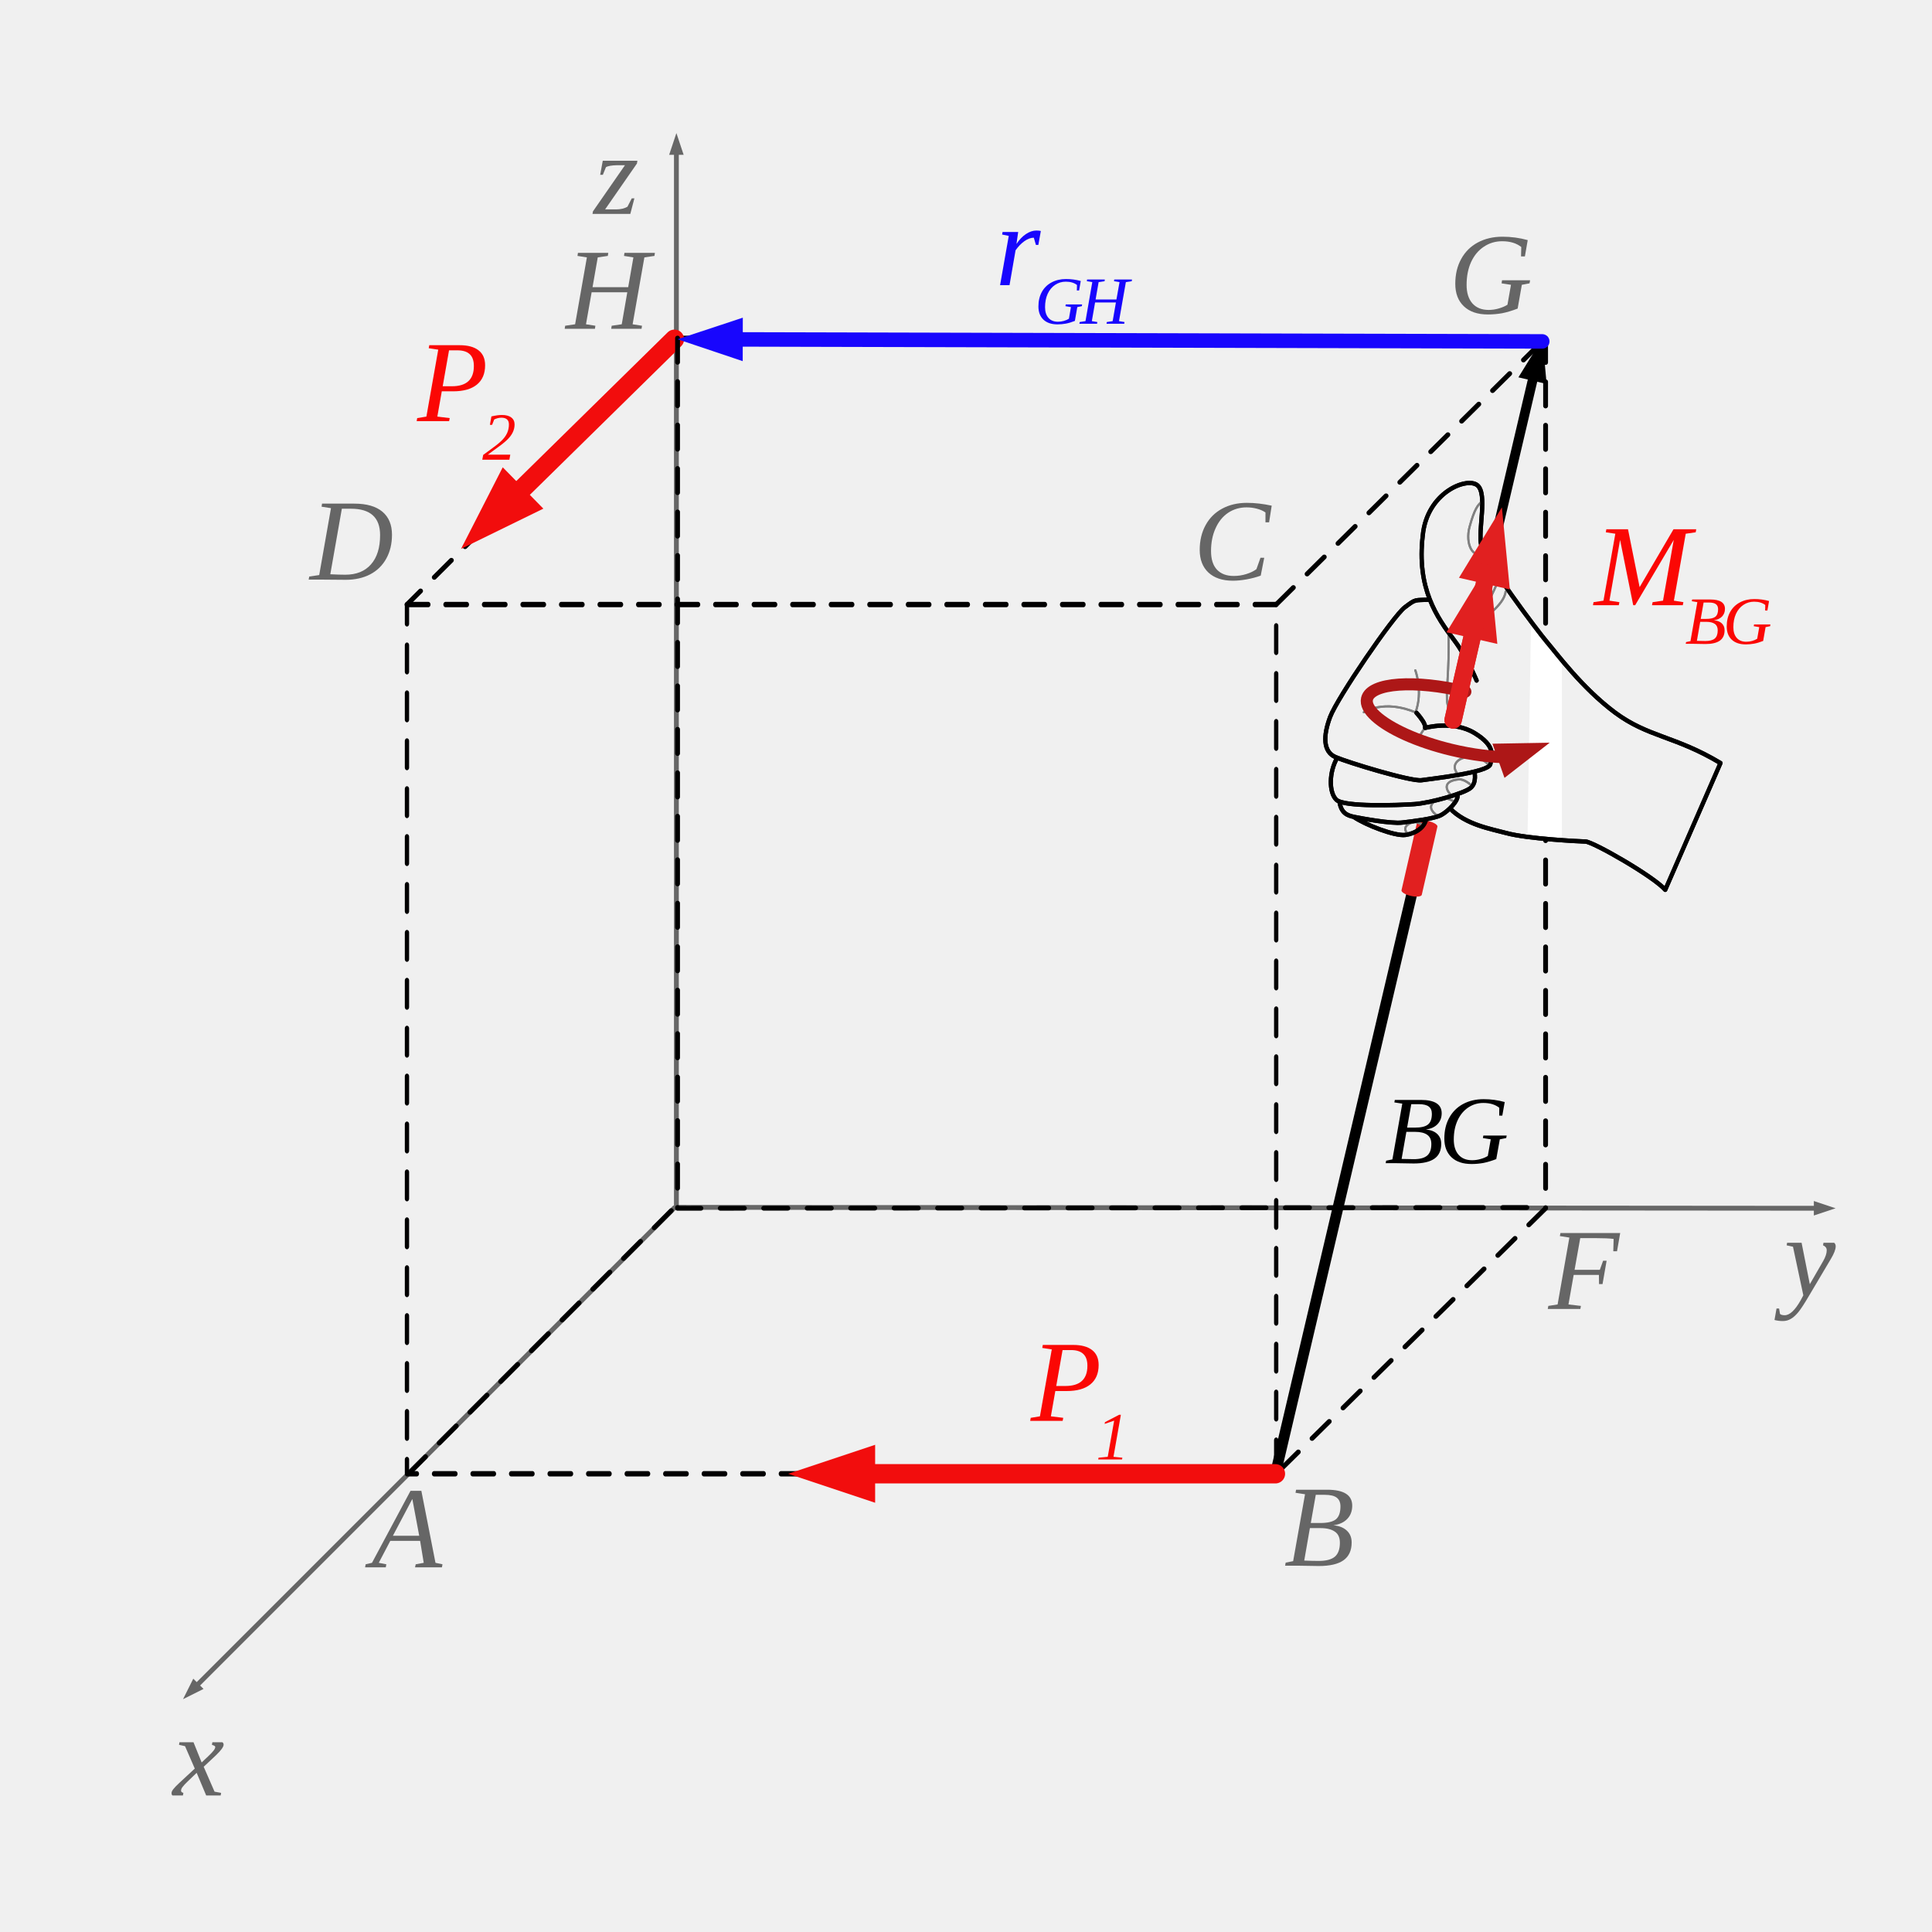
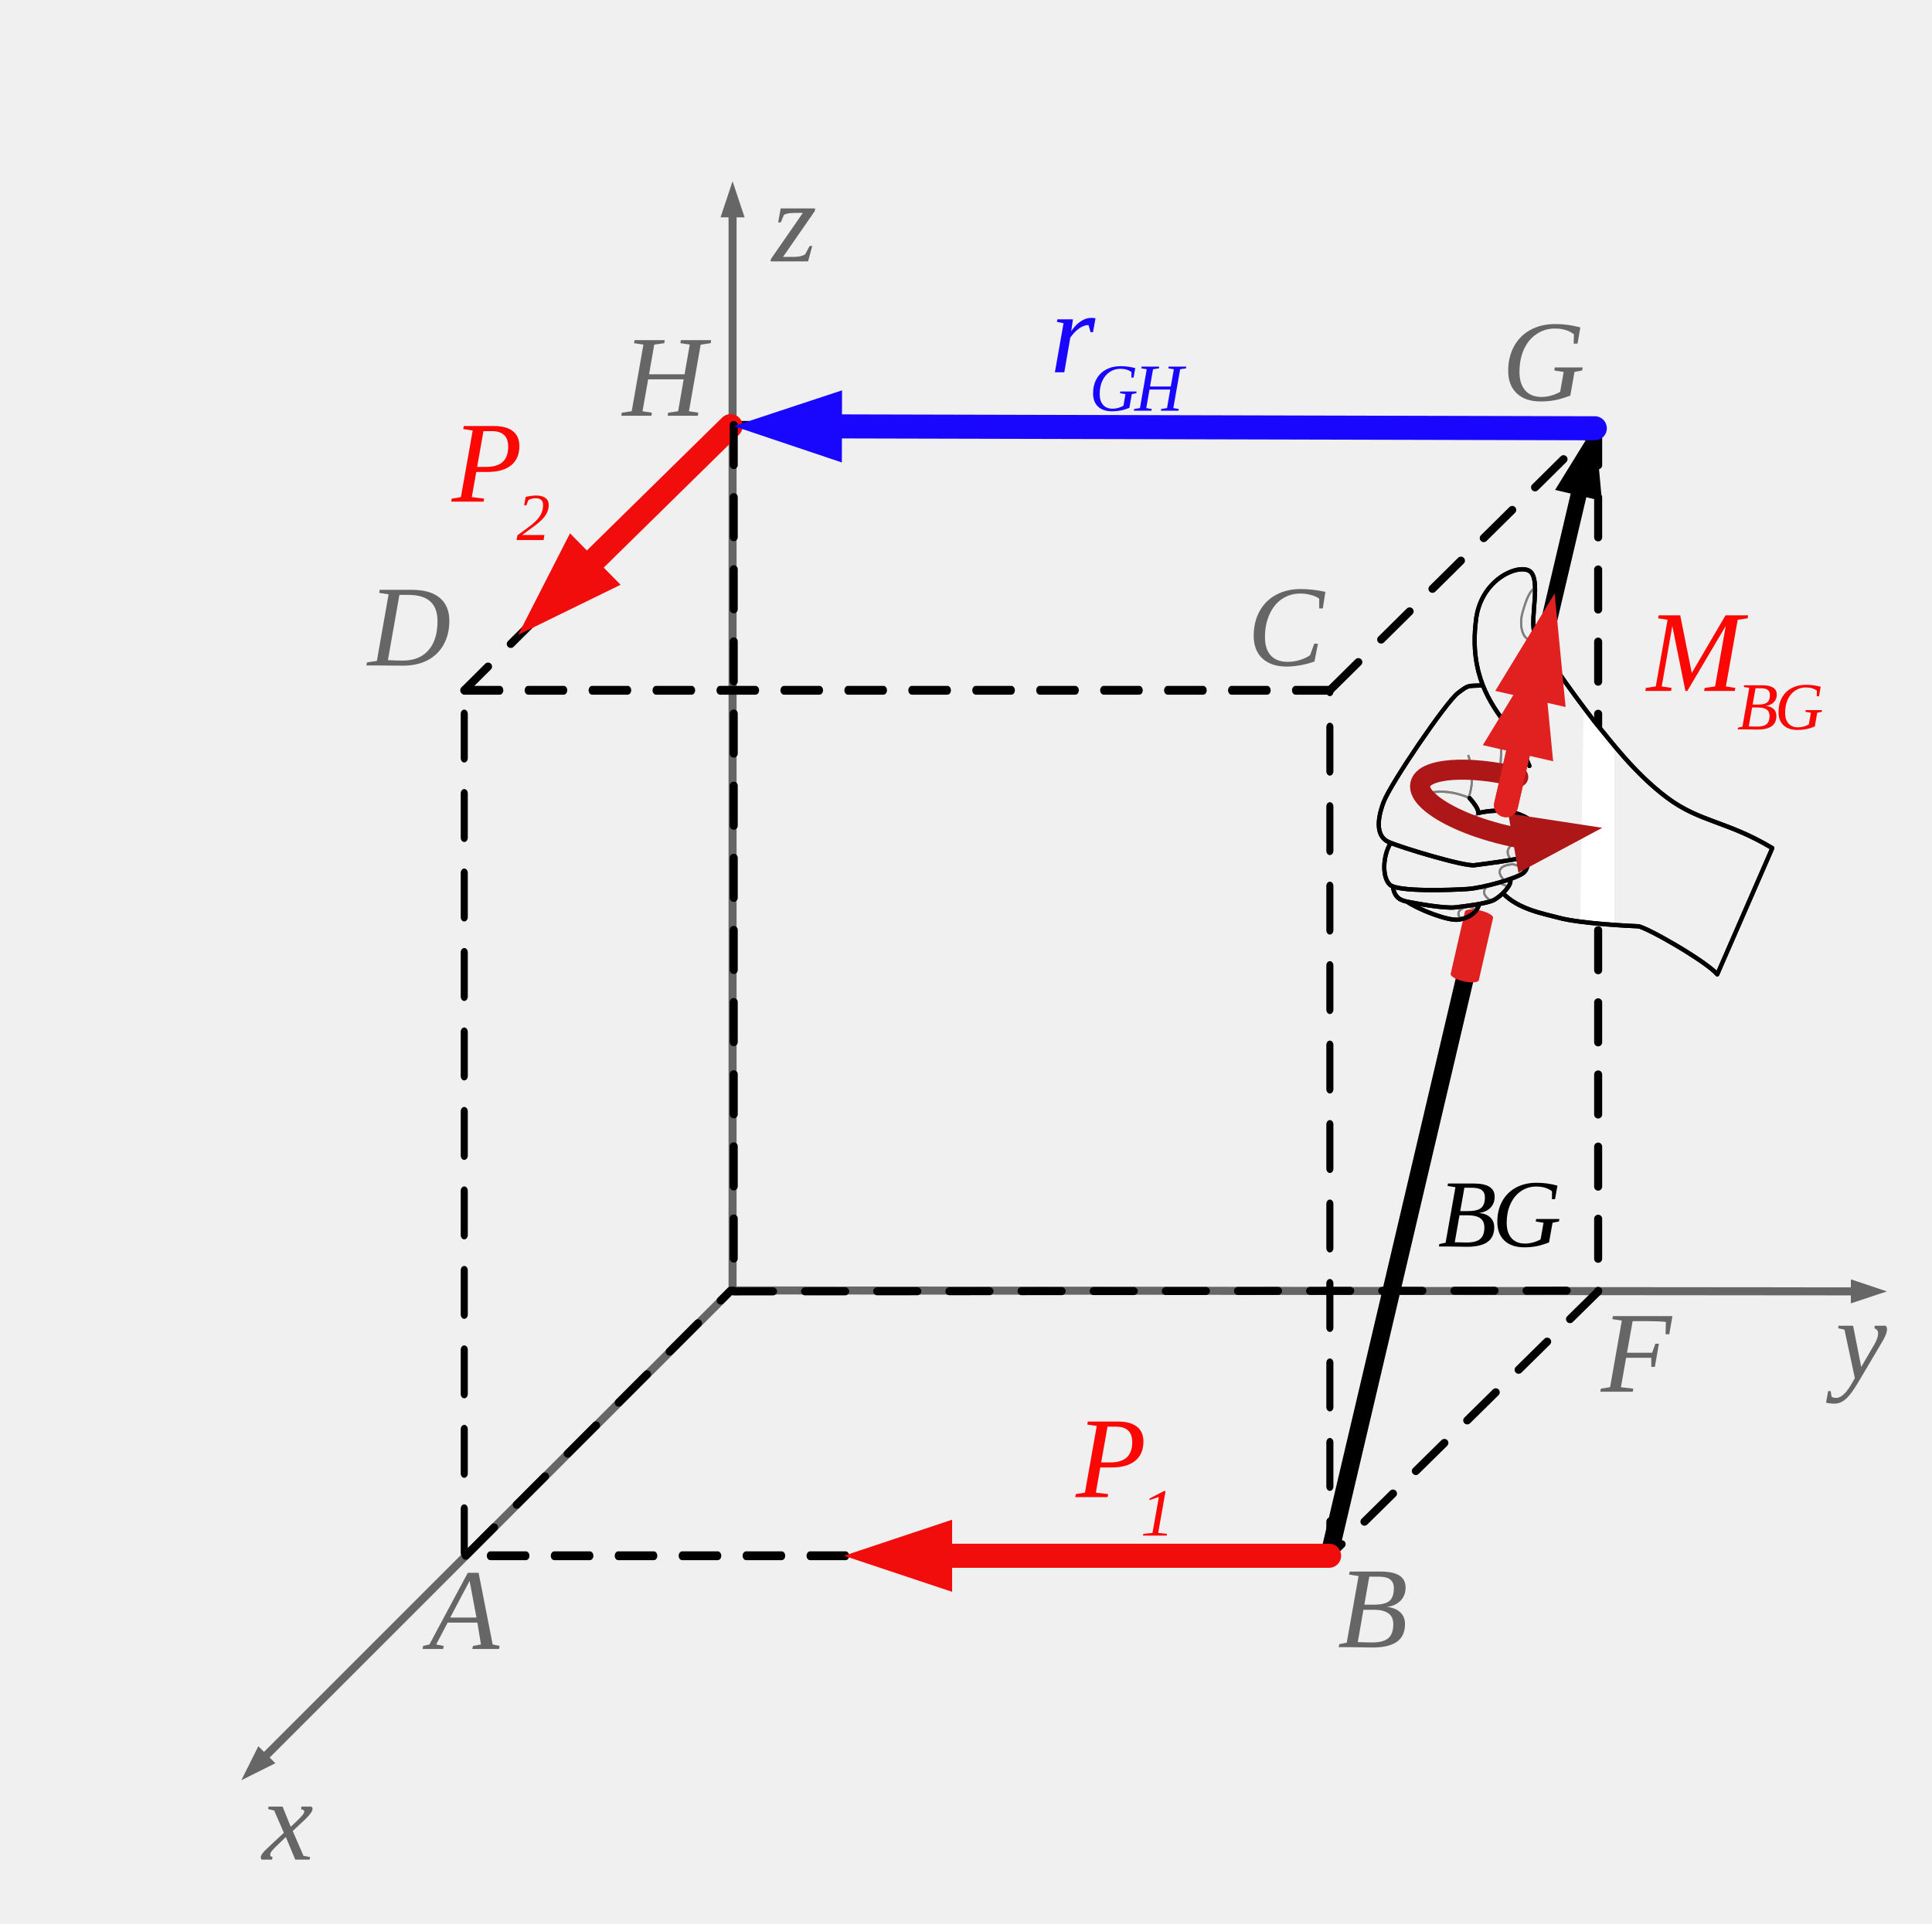
- <svg xmlns="http://www.w3.org/2000/svg" width="100%" height="100%" viewBox="0 0 400 400" version="1.1" xml:space="preserve" style="fill-rule:evenodd;clip-rule:evenodd;stroke-linecap:round;stroke-linejoin:round;stroke-miterlimit:1.5;">
-   <g transform="matrix(1,0,0,1,-1500,0)">
-     <g id="_3d-moment-about-line-simple-solution" transform="matrix(0.190476,0,0,0.266667,1500,0)">
+ <svg xmlns="http://www.w3.org/2000/svg" width="100%" height="100%" viewBox="0 0 241 240" version="1.1" xml:space="preserve" style="fill-rule:evenodd;clip-rule:evenodd;stroke-linecap:round;stroke-linejoin:round;stroke-miterlimit:1.5;">
+   <g transform="matrix(1,0,0,1,-667,0)">
+     <g id="_3d-moment-about-line-simple-solution" transform="matrix(0.114286,0,0,0.16,667.771,0)">
      <rect x="0" y="0" width="2100" height="1500" style="fill:none;" />
-       <g transform="matrix(2.63678,0,0,3.23061,559.076,-173.785)">
-         <g transform="matrix(1.99106,-0,-0,1.16077,-212.03,53.7931)">
-           <path d="M141.542,32.052L140.042,27.552L138.542,32.052L141.542,32.052Z" style="fill:rgb(102,102,102);" />
-           <path d="M375.541,248.658L380.04,250.161L375.539,251.658L375.541,248.658Z" style="fill:rgb(102,102,102);" />
-           <path d="M140.042,31.152L140.042,249.965C140.042,249.965 346.509,250.134 376.44,250.159" style="fill:none;stroke:rgb(102,102,102);stroke-width:1px;" />
-         </g>
-       </g>
-       <g transform="matrix(7.72627,0.105133,0.147186,5.51876,-13128.4,-7849.54)">
-         <g transform="matrix(0.679747,-0.0129492,-0.0129492,0.679747,1672.7,1390.47)">
-           <path d="M42.141,349.677L37.898,351.798L40.019,347.556L42.141,349.677Z" style="fill:rgb(102,102,102);" />
-           <path d="M139.633,250.063C139.633,250.063 56.188,333.508 40.444,349.253" style="fill:none;stroke:rgb(102,102,102);stroke-width:1px;" />
-         </g>
-       </g>
-       <g transform="matrix(5.25,0,0,3.75,-4880.51,-256.289)">
-         <g transform="matrix(24,0,0,24,1309.66,336.664)">
-                 </g>
-         <text x="1299.01px" y="336.664px" style="font-family:'TimesNewRomanPS-ItalicMT', 'Times New Roman', serif;font-style:italic;font-size:24px;fill:rgb(102,102,102);">y</text>
-       </g>
-       <g transform="matrix(5.25,0,0,3.75,-6631.8,131.494)">
-         <g transform="matrix(24,0,0,24,1309.66,336.664)">
-                 </g>
-         <text x="1299.01px" y="336.664px" style="font-family:'TimesNewRomanPS-ItalicMT', 'Times New Roman', serif;font-style:italic;font-size:24px;fill:rgb(102,102,102);">x</text>
-       </g>
-       <g transform="matrix(5.25,0,0,3.75,-6072.86,-1096.4)">
-         <g transform="matrix(24,0,0,24,1289.01,336.664)">
-                 </g>
-         <text x="1279.67px" y="336.664px" style="font-family:'TimesNewRomanPS-ItalicMT', 'Times New Roman', serif;font-style:italic;font-size:24px;fill:rgb(102,102,102);">z</text>
-       </g>
-       <g transform="matrix(5.12072,0,0,4.5467,-3527.02,-439.974)">
-         <rect x="775.159" y="200" width="184.508" height="148.43" style="fill:none;stroke:rgb(1,0,1);stroke-width:0.91px;stroke-dasharray:4.54,3.64,0,0,0,0;" />
-       </g>
-       <g transform="matrix(5.25,0,0,3.75,-4200,0)">
-         <path d="M1064.22,125.164L1120,70L939.633,70L884.258,125.164" style="fill:none;stroke:black;stroke-width:1px;stroke-dasharray:5,4,0,0,0,0;" />
-       </g>
-       <g transform="matrix(1.65663,0,0,5.62389,90.8808,-461.472)">
-         <g transform="matrix(3.16909,-0,-0,0.666798,-54.8589,82.0556)">
-           <path d="M104.086,96.75L95.451,113.644L112.496,105.31L104.086,96.75Z" style="fill:rgb(242,13,13);" />
-           <path d="M105.723,103.553C118.777,90.729 139.633,70.239 139.633,70.239" style="fill:none;stroke:rgb(242,13,13);stroke-width:4px;" />
-         </g>
-       </g>
-       <g transform="matrix(5.02587,0.680723,0.953012,0.855571,-4015.87,-559.226)">
-         <g transform="matrix(1.23019,-0.978787,-0.978787,5.1618,795.047,21.0616)">
-           <path d="M314.372,78.12L319.352,70.046L320.212,79.494L314.372,78.12Z" />
-           <path d="M309.099,113.644C309.099,113.644 314.805,89.38 317.704,77.055" style="fill:none;stroke:black;stroke-width:2px;" />
-         </g>
-       </g>
-       <g transform="matrix(5.12618,0.376049,0.526469,2.15104,-4228.89,87.7483)">
-         <path d="M1064.06,305.129L1119.35,70.046" style="fill:none;stroke:black;stroke-width:2.23px;" />
-       </g>
-       <g transform="matrix(5.25,0,0,3.75,-4200,0)">
-         <path d="M1120,70.046L1120,250.161L1064.22,305.129" style="fill:none;stroke:black;stroke-width:1px;stroke-dasharray:5,4,0,0,0,0;" />
-       </g>
-       <g transform="matrix(1.17746,0.202236,-0.264255,0.78497,-199.588,3.24408)">
-         <g transform="matrix(-1.85379,0.138135,-0.315885,-0.671065,3130.28,1253.89)">
-           <path d="M616.846,1292.29L600.719,1389.01" style="fill:none;stroke:rgb(225,32,32);stroke-width:9.92px;" />
+       <g transform="matrix(2.63673,0,0,3.34996,616.702,-146.002)">
+         <g transform="matrix(3.31851,-0,-0,1.86569,-236.449,43.5831)">
+           <path d="M92.882,27.114L91.382,22.614L89.882,27.114L92.882,27.114Z" style="fill:rgb(102,102,102);" />
+           <path d="M230.879,159.611L235.378,161.115L230.876,162.611L230.879,159.611Z" style="fill:rgb(102,102,102);" />
+           <path d="M91.382,26.214L91.382,160.992C91.382,160.992 209.5,161.093 231.778,161.112" style="fill:none;stroke:rgb(102,102,102);stroke-width:1px;" />
+         </g>
+       </g>
+       <g transform="matrix(7.7261,0.10513,0.147183,5.51864,-13070.4,-7780.49)">
+         <g transform="matrix(1.13294,-0.0215825,-0.0215825,1.13294,1664.6,1378.15)">
+           <path d="M34.339,219.974L30.097,222.096L32.218,217.853L34.339,219.974Z" style="fill:rgb(102,102,102);" />
+           <path d="M91.137,161.056C91.137,161.056 44.196,207.997 32.642,219.55" style="fill:none;stroke:rgb(102,102,102);stroke-width:1px;" />
+         </g>
+       </g>
+       <g transform="matrix(8.75,0,0,6.25,-9301.74,-987.427)">
+         <g transform="matrix(14.4,0,0,14.4,1297.66,329.998)">
+                 </g>
+         <text x="1291.27px" y="329.998px" style="font-family:'TimesNewRomanPS-ItalicMT', 'Times New Roman', serif;font-style:italic;font-size:14.4px;fill:rgb(102,102,102);">y</text>
+       </g>
+       <g transform="matrix(8.75,0,0,6.25,-11019.2,-612.475)">
+         <g transform="matrix(14.4,0,0,14.4,1297.66,329.998)">
+                 </g>
+         <text x="1291.27px" y="329.998px" style="font-family:'TimesNewRomanPS-ItalicMT', 'Times New Roman', serif;font-style:italic;font-size:14.4px;fill:rgb(102,102,102);">x</text>
+       </g>
+       <g transform="matrix(8.75,0,0,6.25,-10361.5,-1858.66)">
+         <g transform="matrix(14.4,0,0,14.4,1285.27,329.998)">
+                 </g>
+         <text x="1279.67px" y="329.998px" style="font-family:'TimesNewRomanPS-ItalicMT', 'Times New Roman', serif;font-style:italic;font-size:14.4px;fill:rgb(102,102,102);">z</text>
+       </g>
+       <g transform="matrix(5.12062,0,0,4.54661,-3469.31,-371.084)">
+         <rect x="775.159" y="200" width="184.508" height="148.43" style="fill:none;stroke:rgb(1,0,1);stroke-width:1.51px;stroke-dasharray:7.57,6.06,0,0,0,0;" />
+       </g>
+       <g transform="matrix(5.24989,0,0,3.74992,-4142.27,68.8812)">
+         <path d="M1064.22,125.164L1120,70L939.633,70L884.258,125.164" style="fill:none;stroke:black;stroke-width:1.67px;stroke-dasharray:8.33,6.67,0,0,0,0;" />
+       </g>
+       <g transform="matrix(1.65659,0,0,5.62377,148.517,-392.581)">
+         <g transform="matrix(5.28192,-0,-0,1.11135,-93.726,69.8074)">
+           <path d="M71.104,66.535L64.628,79.206L77.412,72.955L71.104,66.535Z" style="fill:rgb(242,13,13);" />
+           <path d="M72.332,71.637C80.159,63.948 91.137,53.163 91.137,53.163" style="fill:none;stroke:rgb(242,13,13);stroke-width:3px;" />
+         </g>
+       </g>
+       <g transform="matrix(5.02576,0.680708,0.952992,0.855553,-3958.15,-490.333)">
+         <g transform="matrix(2.05037,-1.63135,-1.63135,8.60317,797.938,-61.7496)">
+           <path d="M193.985,61.122L198.966,53.048L199.826,62.495L193.985,61.122Z" />
+           <path d="M192.814,79.206C192.814,79.206 195.495,67.805 197.317,60.056" style="fill:none;stroke:black;stroke-width:2px;" />
+         </g>
+       </g>
+       <g transform="matrix(5.12607,0.376041,0.526458,2.151,-4171.16,156.628)">
+         <path d="M1064.06,305.129L1119.35,70.046" style="fill:none;stroke:black;stroke-width:3.71px;" />
+       </g>
+       <g transform="matrix(5.24989,0,0,3.74992,-4142.27,68.8812)">
+         <path d="M1120,70.046L1120,250.161L1064.22,305.129" style="fill:none;stroke:black;stroke-width:1.67px;stroke-dasharray:8.33,6.67,0,0,0,0;" />
+       </g>
+       <g transform="matrix(1.17743,0.202232,-0.26425,0.784954,-141.946,72.1252)">
+         <g transform="matrix(-1.85389,0.128396,-0.315338,-0.615082,3129.63,1187.55)">
+           <path d="M616.846,1292.29L600.719,1389.01" style="fill:none;stroke:rgb(225,32,32);stroke-width:13.83px;" />
        </g>
        <g transform="matrix(4.21505,-1.08595,1.01355,4.51612,-6163.21,1583.73)">
          <path d="M1816.98,128.689L1823.37,136.706L1823.37,173.968L1816.26,173.273L1816.98,128.689Z" style="fill:white;" />
        </g>
        <g transform="matrix(1.87936,0.0807829,-0.0689263,2.082,-1115.52,-1835.14)">
          <g id="path1040" transform="matrix(1,0,0,1,477.729,-403.466)">
            <path d="M994.385,1304.03C993.258,1312.48 992.131,1318.68 989.596,1320.93" style="fill:none;stroke:rgb(128,128,128);stroke-width:1px;stroke-miterlimit:4;" />
          </g>
          <g id="path1038" transform="matrix(1,0,0,1,477.729,-403.466)">
            <path d="M999.032,1308.96C1000.16,1315.3 991.286,1324.88 991.286,1324.88" style="fill:none;stroke:rgb(128,128,128);stroke-width:1px;stroke-miterlimit:4;" />
          </g>
          <g id="path1036" transform="matrix(1,0,0,1,477.729,-403.466)">
            <path d="M1000.24,1406.36C995.44,1403.83 995.637,1400.51 1001.41,1398.32C1004.02,1397.26 1008.08,1399.36 1008.08,1399.36" style="fill:none;stroke:rgb(128,128,128);stroke-width:1px;stroke-miterlimit:4;" />
          </g>
          <g id="path1034" transform="matrix(1,0,0,1,477.729,-403.466)">
            <path d="M983.817,1293.97C980.141,1299.15 974.166,1292.97 974.166,1284.61C974.166,1276.24 975.115,1273.96 976.732,1271.81" style="fill:none;stroke:rgb(128,128,128);stroke-width:1px;stroke-miterlimit:4;" />
          </g>
          <g id="path1032" transform="matrix(1,0,0,1,477.729,-403.466)">
            <path d="M1000.88,1396.29C996.074,1393.76 997.468,1389.17 1003.24,1386.98C1009.02,1384.79 1013.86,1388.37 1013.86,1388.37" style="fill:none;stroke:rgb(128,128,128);stroke-width:1px;stroke-miterlimit:4;" />
          </g>
          <g id="path1030" transform="matrix(1,0,0,1,477.729,-403.466)">
            <path d="M977.946,1334.31C983.527,1351.33 984.323,1361.89 986.713,1366.27C989.103,1370.65 992.517,1375.23 992.517,1375.23" style="fill:none;stroke:rgb(128,128,128);stroke-width:1px;stroke-miterlimit:4;" />
          </g>
          <g id="path1028" transform="matrix(1,0,0,1,477.729,-403.466)">
            <path d="M973.059,1373.97C973.967,1363.68 967.594,1355.32 967.594,1355.32" style="fill:none;stroke:rgb(128,128,128);stroke-width:1px;stroke-miterlimit:4;" />
          </g>
          <g id="path1026" transform="matrix(1,0,0,1,477.729,-403.466)">
            <path d="M973.542,1374.03C956.839,1371.85 949.271,1380.41 949.271,1380.41" style="fill:none;stroke:rgb(128,128,128);stroke-width:1px;stroke-miterlimit:4;" />
          </g>
          <g id="path1023" transform="matrix(1,0,0,1,477.729,-403.466)">
            <path d="M979.457,1379.66C977.751,1383 977.751,1387.18 977.751,1387.18" style="fill:none;stroke:rgb(128,128,128);stroke-width:1px;stroke-miterlimit:4;" />
          </g>
          <g id="path1020" transform="matrix(1,0,0,1,477.729,-403.466)">
            <path d="M986.009,1429.26C982.38,1427.96 982.142,1425.46 985.912,1423.13C987.606,1422.02 990.669,1423.09 990.669,1423.09" style="fill:none;stroke:rgb(128,128,128);stroke-width:1px;stroke-miterlimit:4;" />
          </g>
          <g id="path1005" transform="matrix(1,0,0,1,477.729,-403.466)">
            <path d="M996.227,1417.06C991.08,1415.34 990.742,1412.04 996.09,1408.94C998.492,1407.48 1002.84,1408.9 1002.84,1408.9" style="fill:none;stroke:rgb(128,128,128);stroke-width:1px;stroke-miterlimit:4;" />
          </g>
          <g id="path1007" transform="matrix(1,0,0,1,477.729,-403.466)">
            <path d="M992.836,1347.29C988.506,1359.9 989.672,1370.08 993.172,1375.14" style="fill:none;stroke:rgb(128,128,128);stroke-width:1px;stroke-miterlimit:4;" />
          </g>
          <g id="path1009" transform="matrix(1,0,0,1,477.729,-403.466)">
            <path d="M1119.75,1358.1L1110.57,1421.35M1001.16,1412.26C1010.58,1417.55 1022.56,1416.23 1030.3,1416.14C1040.75,1416.02 1064.24,1410.79 1067.76,1409.94C1071.28,1409.1 1103.53,1416.85 1110.57,1421.35M958.006,1428.14C964.388,1430.23 979.457,1431.63 984.104,1429.66C988.751,1427.69 991.879,1423.89 991.582,1420.08M949.477,1423.13C951.713,1427.97 954.671,1428.39 958.332,1428.11C961.994,1427.83 976.077,1426.56 981.006,1424.59C985.935,1422.62 995.37,1418.82 998.046,1416.28C1000.72,1413.75 1004.28,1407.63 1002.93,1405.41M942.886,1403.99C940.87,1411.21 943.404,1420.51 947.911,1422.76C952.418,1425.01 976.922,1417.41 984.245,1414.87C991.568,1412.34 1005.91,1403.75 1008.12,1400.51C1010.33,1397.27 1007.71,1392.88 1007.71,1392.88M965.232,1322.09C958.051,1324.46 958.896,1323.33 954.671,1328.68C950.446,1334.03 935.236,1377.41 934.391,1386.71C933.546,1396 935.518,1403.04 941.996,1403.89C948.474,1404.73 980.02,1405.3 984.527,1403.33C989.033,1401.35 1014.38,1391.5 1014.1,1387.55C1013.82,1383.61 1014.38,1378.82 1002.83,1375.72C991.286,1372.62 979.457,1379.66 979.457,1379.66C979.457,1379.66 979.457,1378.54 977.485,1376.85C975.513,1375.16 973.542,1374.03 973.542,1374.03M1119.75,1358.1C1095.46,1351.73 1083.11,1355.71 1064.79,1348.94C1046.46,1342.17 1030.13,1329.82 1024.55,1326.24C1018.98,1322.65 985.519,1297.95 981.934,1291.58C978.349,1285.2 978.349,1267.68 972.374,1265.29C966.399,1262.9 950.164,1274.92 953.749,1294.43C957.616,1318.74 970.785,1329.11 981.535,1336.99C989.825,1343.07 997.07,1352.13 997.07,1352.13" style="fill:none;stroke:black;stroke-width:2px;stroke-miterlimit:4;" />
          </g>
        </g>
        <g transform="matrix(1.87936,0.0807829,-0.0689263,2.082,-1115.52,-1835.14)">
          <g id="path10401" transform="matrix(1,0,0,1,477.729,-403.466)">
            <path d="M994.385,1304.03C993.258,1312.48 992.131,1318.68 989.596,1320.93" style="fill:none;stroke:rgb(128,128,128);stroke-width:1px;stroke-miterlimit:4;" />
          </g>
          <g id="path10381" transform="matrix(1,0,0,1,477.729,-403.466)">
            <path d="M999.032,1308.96C1000.16,1315.3 991.286,1324.88 991.286,1324.88" style="fill:none;stroke:rgb(128,128,128);stroke-width:1px;stroke-miterlimit:4;" />
          </g>
          <g id="path10361" transform="matrix(1,0,0,1,477.729,-403.466)">
            <path d="M1000.24,1406.36C995.44,1403.83 995.637,1400.51 1001.41,1398.32C1004.02,1397.26 1008.08,1399.36 1008.08,1399.36" style="fill:none;stroke:rgb(128,128,128);stroke-width:1px;stroke-miterlimit:4;" />
          </g>
          <g id="path10341" transform="matrix(1,0,0,1,477.729,-403.466)">
            <path d="M983.817,1293.97C980.141,1299.15 974.166,1292.97 974.166,1284.61C974.166,1276.24 975.115,1273.96 976.732,1271.81" style="fill:none;stroke:rgb(128,128,128);stroke-width:1px;stroke-miterlimit:4;" />
          </g>
          <g id="path10321" transform="matrix(1,0,0,1,477.729,-403.466)">
            <path d="M1000.88,1396.29C996.074,1393.76 997.468,1389.17 1003.24,1386.98C1009.02,1384.79 1013.86,1388.37 1013.86,1388.37" style="fill:none;stroke:rgb(128,128,128);stroke-width:1px;stroke-miterlimit:4;" />
          </g>
          <g id="path10301" transform="matrix(1,0,0,1,477.729,-403.466)">
            <path d="M977.946,1334.31C983.527,1351.33 984.323,1361.89 986.713,1366.27C989.103,1370.65 992.517,1375.23 992.517,1375.23" style="fill:none;stroke:rgb(128,128,128);stroke-width:1px;stroke-miterlimit:4;" />
          </g>
          <g id="path10281" transform="matrix(1,0,0,1,477.729,-403.466)">
            <path d="M973.059,1373.97C973.967,1363.68 967.594,1355.32 967.594,1355.32" style="fill:none;stroke:rgb(128,128,128);stroke-width:1px;stroke-miterlimit:4;" />
          </g>
          <g id="path10261" transform="matrix(1,0,0,1,477.729,-403.466)">
            <path d="M973.542,1374.03C956.839,1371.85 949.271,1380.41 949.271,1380.41" style="fill:none;stroke:rgb(128,128,128);stroke-width:1px;stroke-miterlimit:4;" />
          </g>
          <g id="path10231" transform="matrix(1,0,0,1,477.729,-403.466)">
            <path d="M979.457,1379.66C977.751,1383 977.751,1387.18 977.751,1387.18" style="fill:none;stroke:rgb(128,128,128);stroke-width:1px;stroke-miterlimit:4;" />
          </g>
          <g id="path10201" transform="matrix(1,0,0,1,477.729,-403.466)">
            <path d="M986.009,1429.26C982.38,1427.96 982.142,1425.46 985.912,1423.13C987.606,1422.02 990.669,1423.09 990.669,1423.09" style="fill:none;stroke:rgb(128,128,128);stroke-width:1px;stroke-miterlimit:4;" />
          </g>
          <g id="path10051" transform="matrix(1,0,0,1,477.729,-403.466)">
            <path d="M996.227,1417.06C991.08,1415.34 990.742,1412.04 996.09,1408.94C998.492,1407.48 1002.84,1408.9 1002.84,1408.9" style="fill:none;stroke:rgb(128,128,128);stroke-width:1px;stroke-miterlimit:4;" />
          </g>
          <g id="path10071" transform="matrix(1,0,0,1,477.729,-403.466)">
            <path d="M992.836,1347.29C988.506,1359.9 989.672,1370.08 993.172,1375.14" style="fill:none;stroke:rgb(128,128,128);stroke-width:1px;stroke-miterlimit:4;" />
          </g>
          <g id="path10091" transform="matrix(1,0,0,1,477.729,-403.466)">
            <path d="M1119.75,1358.1L1110.57,1421.35M1001.16,1412.26C1010.58,1417.55 1022.56,1416.23 1030.3,1416.14C1040.75,1416.02 1064.24,1410.79 1067.76,1409.94C1071.28,1409.1 1103.53,1416.85 1110.57,1421.35M958.006,1428.14C964.388,1430.23 979.457,1431.63 984.104,1429.66C988.751,1427.69 991.879,1423.89 991.582,1420.08M949.477,1423.13C951.713,1427.97 954.671,1428.39 958.332,1428.11C961.994,1427.83 976.077,1426.56 981.006,1424.59C985.935,1422.62 995.37,1418.82 998.046,1416.28C1000.72,1413.75 1004.28,1407.63 1002.93,1405.41M942.886,1403.99C940.87,1411.21 943.404,1420.51 947.911,1422.76C952.418,1425.01 976.922,1417.41 984.245,1414.87C991.568,1412.34 1005.91,1403.75 1008.12,1400.51C1010.33,1397.27 1007.71,1392.88 1007.71,1392.88M965.232,1322.09C958.051,1324.46 958.896,1323.33 954.671,1328.68C950.446,1334.03 935.236,1377.41 934.391,1386.71C933.546,1396 935.518,1403.04 941.996,1403.89C948.474,1404.73 980.02,1405.3 984.527,1403.33C989.033,1401.35 1014.38,1391.5 1014.1,1387.55C1013.82,1383.61 1014.38,1378.82 1002.83,1375.72C991.286,1372.62 979.457,1379.66 979.457,1379.66C979.457,1379.66 979.457,1378.54 977.485,1376.85C975.513,1375.16 973.542,1374.03 973.542,1374.03M1119.75,1358.1C1095.46,1351.73 1083.11,1355.71 1064.79,1348.94C1046.46,1342.17 1030.13,1329.82 1024.55,1326.24C1018.98,1322.65 985.519,1297.95 981.934,1291.58C978.349,1285.2 978.349,1267.68 972.374,1265.29C966.399,1262.9 950.164,1274.92 953.749,1294.43C957.616,1318.74 970.785,1329.11 981.535,1336.99C989.825,1343.07 997.07,1352.13 997.07,1352.13" style="fill:none;stroke:black;stroke-width:2px;stroke-miterlimit:4;" />
          </g>
        </g>
        <g transform="matrix(-1.85136,0.387457,-0.329877,-2.10423,3146.86,2781.54)">
-           <g transform="matrix(-2.29344,0.0937806,-0.159805,-2.17564,1330.66,1588.37)">
-             <path d="M302.067,119.62L310.953,105.038L312.594,122.035L302.067,119.62Z" style="fill:rgb(225,32,32);" />
-             <path d="M300.854,149.058C300.854,149.058 305.071,130.677 308.055,117.67" style="fill:none;stroke:rgb(225,32,32);stroke-width:3.6px;" />
+           <g transform="matrix(-3.82249,0.156304,-0.266348,-3.62614,1361.72,1627.19)">
+             <path d="M186.522,86.194L193.926,74.042L195.294,88.207L186.522,86.194Z" style="fill:rgb(225,32,32);" />
+             <path d="M187.867,100.454C187.867,100.454 189.822,91.932 191.511,84.569" style="fill:none;stroke:rgb(225,32,32);stroke-width:3px;" />
          </g>
        </g>
        <g transform="matrix(3.4858,0,0,3.50599,111.449,-5547.91)">
-           <g transform="matrix(1.20921,-0.30974,0.290765,1.28812,13.7464,1569.52)">
-             <path d="M308.992,153.976L320.849,153.766L311.489,161.048L308.992,153.976Z" style="fill:rgb(173,23,23);" />
-             <path d="M303.386,143.199C292.943,140.688 283.829,141.347 283.029,144.672C282.767,145.762 283.433,147.004 284.816,148.27C287.646,150.862 293.479,153.553 300.491,155.239C304.849,156.286 308.975,156.782 312.362,156.763" style="fill:none;stroke:rgb(173,23,23);stroke-width:2.5px;" />
+           <g transform="matrix(2.01539,-0.516244,0.484619,2.1469,-6.42489,1549.65)">
+             <path d="M188.141,101.486L199.864,103.279L189.41,108.878L188.141,101.486Z" style="fill:rgb(173,23,23);" />
+             <path d="M189.387,96.939C183.121,95.432 177.652,95.828 177.172,97.822C177.015,98.476 177.415,99.222 178.244,99.981C179.943,101.536 183.442,103.151 187.65,104.162C188.8,104.439 189.923,104.651 190.993,104.802" style="fill:none;stroke:rgb(173,23,23);stroke-width:2.5px;" />
          </g>
        </g>
        <g transform="matrix(-1.85228,0.29348,-0.324603,-1.56402,3140.61,2141.4)">
-           <g transform="matrix(-2.32096,0.258814,-0.039859,-2.89498,1321.06,1645.95)">
-             <path d="M299.479,130.903L308.365,116.32L310.005,133.318L299.479,130.903Z" style="fill:rgb(225,32,32);" />
-             <path d="M300.854,149.058C300.854,149.058 303.352,138.17 305.467,128.952" style="fill:none;stroke:rgb(225,32,32);stroke-width:3.6px;" />
-           </g>
-         </g>
-       </g>
-       <g transform="matrix(5.25,0,0,3.75,-544.053,-19.6531)">
+           <g transform="matrix(-3.86835,0.431366,-0.0664331,-4.82508,1350.26,1695.95)">
+             <path d="M184.969,92.964L192.373,80.812L193.741,94.976L184.969,92.964Z" style="fill:rgb(225,32,32);" />
+             <path d="M187.867,100.454C187.867,100.454 188.888,96.003 189.958,91.338" style="fill:none;stroke:rgb(225,32,32);stroke-width:3px;" />
+           </g>
+         </g>
+       </g>
+       <g transform="matrix(5.24989,0,0,3.74992,-511.175,44.5324)">
        <text x="190.02px" y="92.43px" style="font-family:'TimesNewRomanPS-ItalicMT', 'Times New Roman', serif;font-style:italic;font-size:24px;fill:rgb(251,7,4);">P</text>
        <g transform="matrix(13.992,0,0,13.992,210.477,100.422)">
                </g>
        <text x="203.481px" y="100.422px" style="font-family:'TimesNewRomanPS-ItalicMT', 'Times New Roman', serif;font-style:italic;font-size:13.992px;fill:rgb(251,7,4);">2</text>
      </g>
-       <g transform="matrix(5.25,0,0,3.75,122.83,756.532)">
+       <g transform="matrix(5.24989,0,0,3.74992,169.958,820.775)">
        <text x="190.02px" y="92.43px" style="font-family:'TimesNewRomanPS-ItalicMT', 'Times New Roman', serif;font-style:italic;font-size:24px;fill:rgb(251,7,4);">P</text>
        <g transform="matrix(13.992,0,0,13.992,210.477,100.422)">
                </g>
        <text x="203.481px" y="100.422px" style="font-family:'TimesNewRomanPS-ItalicMT', 'Times New Roman', serif;font-style:italic;font-size:13.992px;fill:rgb(251,7,4);">1</text>
      </g>
-       <g transform="matrix(5.25,0,0,3.75,735.382,123.259)">
+       <g transform="matrix(5.24989,0,0,3.74992,793.004,192.138)">
        <text x="190.02px" y="92.43px" style="font-family:'TimesNewRomanPS-ItalicMT', 'Times New Roman', serif;font-style:italic;font-size:24px;fill:rgb(251,7,4);">M</text>
        <g transform="matrix(13.992,0,0,13.992,226.764,100.422)">
                </g>
        <text x="208.813px" y="100.422px" style="font-family:'TimesNewRomanPS-ItalicMT', 'Times New Roman', serif;font-style:italic;font-size:13.992px;fill:rgb(251,7,4);">B<tspan x="216.66px " y="100.422px ">G</tspan>
        </text>
      </g>
-       <g transform="matrix(5.25,0,0,3.75,-4200,0)">
-         <path d="M940.281,70L940.281,250.161L1120,250" style="fill:none;stroke:black;stroke-width:1px;stroke-dasharray:5,4,0,0,0,0;" />
-       </g>
-       <g transform="matrix(5.25,0,0,3.75,-4200,0)">
-         <path d="M884.567,305.129L939.633,250" style="fill:none;stroke:black;stroke-width:1px;stroke-dasharray:5,4,0,0,0,0;" />
-       </g>
-       <g transform="matrix(7.86018,0,0,5.62389,-1429.24,-13547.3)">
+       <g transform="matrix(5.24989,0,0,3.74992,-4142.27,68.8812)">
+         <path d="M940.281,70L940.281,250.161L1120,250" style="fill:none;stroke:black;stroke-width:1.67px;stroke-dasharray:8.33,6.67,0,0,0,0;" />
+       </g>
+       <g transform="matrix(5.24989,0,0,3.74992,-4142.27,68.8812)">
+         <path d="M884.567,305.129L939.633,250" style="fill:none;stroke:black;stroke-width:1.67px;stroke-dasharray:8.33,6.67,0,0,0,0;" />
+       </g>
+       <g transform="matrix(7.86002,0,0,5.62377,-1371.57,-13478.1)">
        <g transform="matrix(16.0031,0,0,16.0031,242.969,2625.26)">
                </g>
        <text x="233.194px" y="2625.26px" style="font-family:'TimesNewRomanPS-ItalicMT', 'Times New Roman', serif;font-style:italic;font-size:16.003px;fill:rgb(102,102,102);">A</text>
      </g>
-       <g transform="matrix(1.65663,0,0,5.62389,747.597,423.87)">
-         <g transform="matrix(3.16909,-0,-0,0.666798,-451.276,-75.3695)">
-           <path d="M181.187,299.129L163.187,305.129L181.187,311.129L181.187,299.129Z" style="fill:rgb(242,13,13);" />
-           <path d="M177.587,305.129L264.064,305.129" style="fill:none;stroke:rgb(242,13,13);stroke-width:4px;" />
-         </g>
-       </g>
-       <g transform="matrix(1.65663,0,0,5.62389,747.597,423.87)">
-         <g transform="matrix(3.16909,-0,-0,0.666798,-451.276,-75.3695)">
-           <path d="M153.792,65.772L140.281,70.239L153.77,74.772L153.792,65.772Z" style="fill:rgb(24,6,253);" />
-           <path d="M151.081,70.266C189.792,70.362 319.307,70.685 319.307,70.685" style="fill:none;stroke:rgb(24,6,253);stroke-width:3px;" />
-         </g>
-       </g>
-       <g transform="matrix(5.25,0,0,3.75,-4059.06,-530.95)">
+       <g transform="matrix(1.65659,0,0,5.62377,805.219,492.743)">
+         <g transform="matrix(5.28192,-0,-0,1.11135,-490.143,-87.6178)">
+           <path d="M118.768,189.595L105.268,194.095L118.768,198.595L118.768,189.595Z" style="fill:rgb(242,13,13);" />
+           <path d="M116.068,194.095L165.794,194.095" style="fill:none;stroke:rgb(242,13,13);stroke-width:3px;" />
+         </g>
+       </g>
+       <g transform="matrix(1.65659,0,0,5.62377,805.219,492.743)">
+         <g transform="matrix(5.28192,-0,-0,1.11135,-490.143,-87.6178)">
+           <path d="M105.037,48.697L91.525,53.163L105.014,57.697L105.037,48.697Z" style="fill:rgb(24,6,253);" />
+           <path d="M102.325,53.19C129.57,53.258 198.939,53.431 198.939,53.431" style="fill:none;stroke:rgb(24,6,253);stroke-width:3px;" />
+         </g>
+       </g>
+       <g transform="matrix(5.24989,0,0,3.74992,-4001.34,-462.058)">
        <text x="979.241px" y="200.629px" style="font-family:'TimesNewRomanPS-ItalicMT', 'Times New Roman', serif;font-style:italic;font-size:24px;fill:rgb(24,6,253);">r</text>
        <g transform="matrix(13.992,0,0,13.992,1006.89,208.621)">
                </g>
        <text x="987.381px" y="208.621px" style="font-family:'TimesNewRomanPS-ItalicMT', 'Times New Roman', serif;font-style:italic;font-size:13.992px;fill:rgb(24,6,253);">G<tspan x="996.786px " y="208.621px ">H</tspan>
        </text>
      </g>
-       <g transform="matrix(7.87345,0,0,5.62389,-440.424,-13548.6)">
+       <g transform="matrix(7.87328,0,0,5.62377,-382.777,-13479.5)">
        <g transform="matrix(16.0031,0,0,16.0031,242.969,2625.26)">
                </g>
        <text x="233.194px" y="2625.26px" style="font-family:'TimesNewRomanPS-ItalicMT', 'Times New Roman', serif;font-style:italic;font-size:16.003px;fill:rgb(102,102,102);">B</text>
      </g>
-       <g transform="matrix(7.87345,0,0,5.62389,-152.966,-13747.9)">
+       <g transform="matrix(7.87328,0,0,5.62377,-95.3247,-13678.7)">
        <g transform="matrix(16.0031,0,0,16.0031,242.969,2625.26)">
                </g>
        <text x="233.194px" y="2625.26px" style="font-family:'TimesNewRomanPS-ItalicMT', 'Times New Roman', serif;font-style:italic;font-size:16.003px;fill:rgb(102,102,102);">F</text>
      </g>
-       <g transform="matrix(7.87345,0,0,5.62389,-539.024,-14314.2)">
+       <g transform="matrix(7.87328,0,0,5.62377,-481.375,-14245)">
        <g transform="matrix(16.0031,0,0,16.0031,243.868,2625.26)">
                </g>
        <text x="233.194px" y="2625.26px" style="font-family:'TimesNewRomanPS-ItalicMT', 'Times New Roman', serif;font-style:italic;font-size:16.003px;fill:rgb(102,102,102);">C</text>
      </g>
-       <g transform="matrix(7.87345,0,0,5.62389,-1499.05,-14314.2)">
+       <g transform="matrix(7.87328,0,0,5.62377,-1441.38,-14245)">
        <g transform="matrix(16.0031,0,0,16.0031,244.751,2625.26)">
                </g>
        <text x="233.194px" y="2625.26px" style="font-family:'TimesNewRomanPS-ItalicMT', 'Times New Roman', serif;font-style:italic;font-size:16.003px;fill:rgb(102,102,102);">D</text>
      </g>
-       <g transform="matrix(7.87345,0,0,5.62389,-1220.89,-14508.9)">
+       <g transform="matrix(7.87328,0,0,5.62377,-1163.23,-14439.7)">
        <g transform="matrix(16.0031,0,0,16.0031,244.751,2625.26)">
                </g>
        <text x="233.194px" y="2625.26px" style="font-family:'TimesNewRomanPS-ItalicMT', 'Times New Roman', serif;font-style:italic;font-size:16.003px;fill:rgb(102,102,102);">H</text>
      </g>
-       <g transform="matrix(7.87345,0,0,5.62389,-1181.44,-14458.5)">
+       <g transform="matrix(7.87328,0,0,5.62377,-1123.78,-14389.3)">
        <g transform="matrix(16.0031,0,0,16.0031,361.629,2614.18)">
                </g>
        <text x="350.072px" y="2614.18px" style="font-family:'TimesNewRomanPS-ItalicMT', 'Times New Roman', serif;font-style:italic;font-size:16.003px;fill:rgb(102,102,102);">G</text>
      </g>
-       <g transform="matrix(5.25,0,0,3.75,-7917.55,54.2945)">
+       <g transform="matrix(5.24989,0,0,3.74992,-7859.74,123.175)">
        <g transform="matrix(20,0,0,20,1820.47,226.341)">
                </g>
        <text x="1794.81px" y="226.341px" style="font-family:'TimesNewRomanPS-ItalicMT', 'Times New Roman', serif;font-style:italic;font-size:20px;">B<tspan x="1806.03px " y="226.341px ">G</tspan>
        </text>
      </g>
    </g>
  </g>
</svg>
